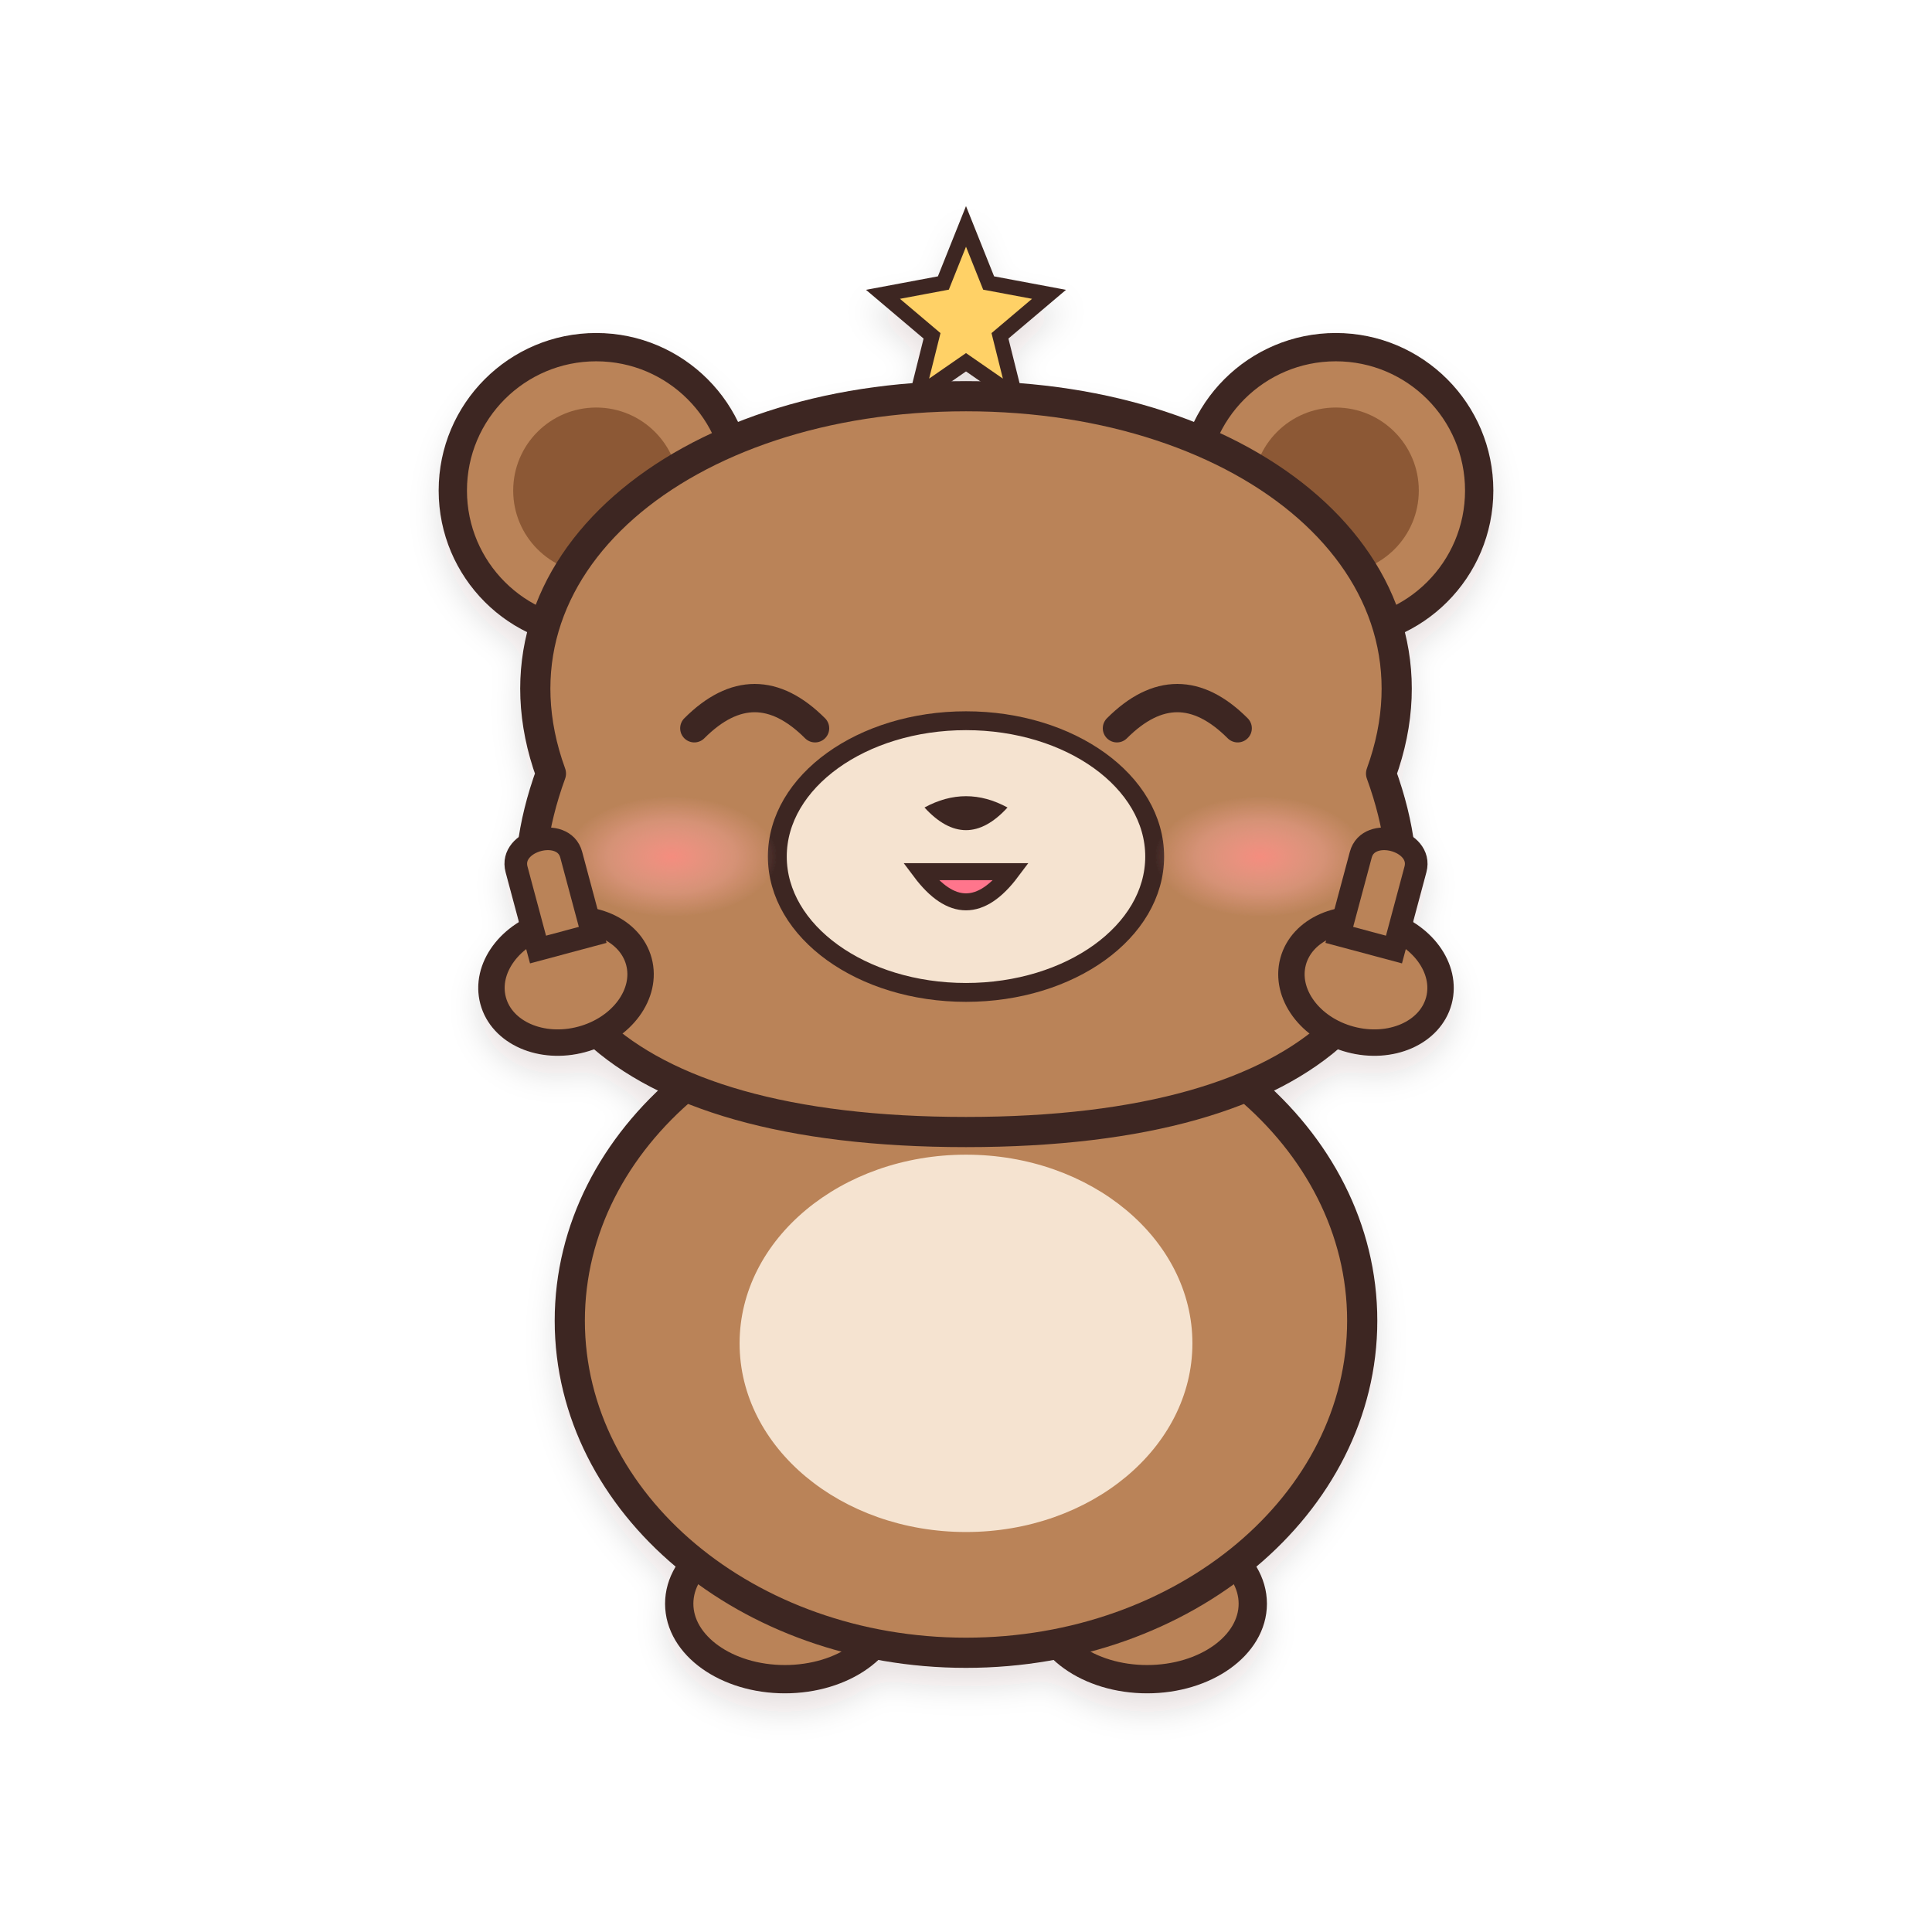
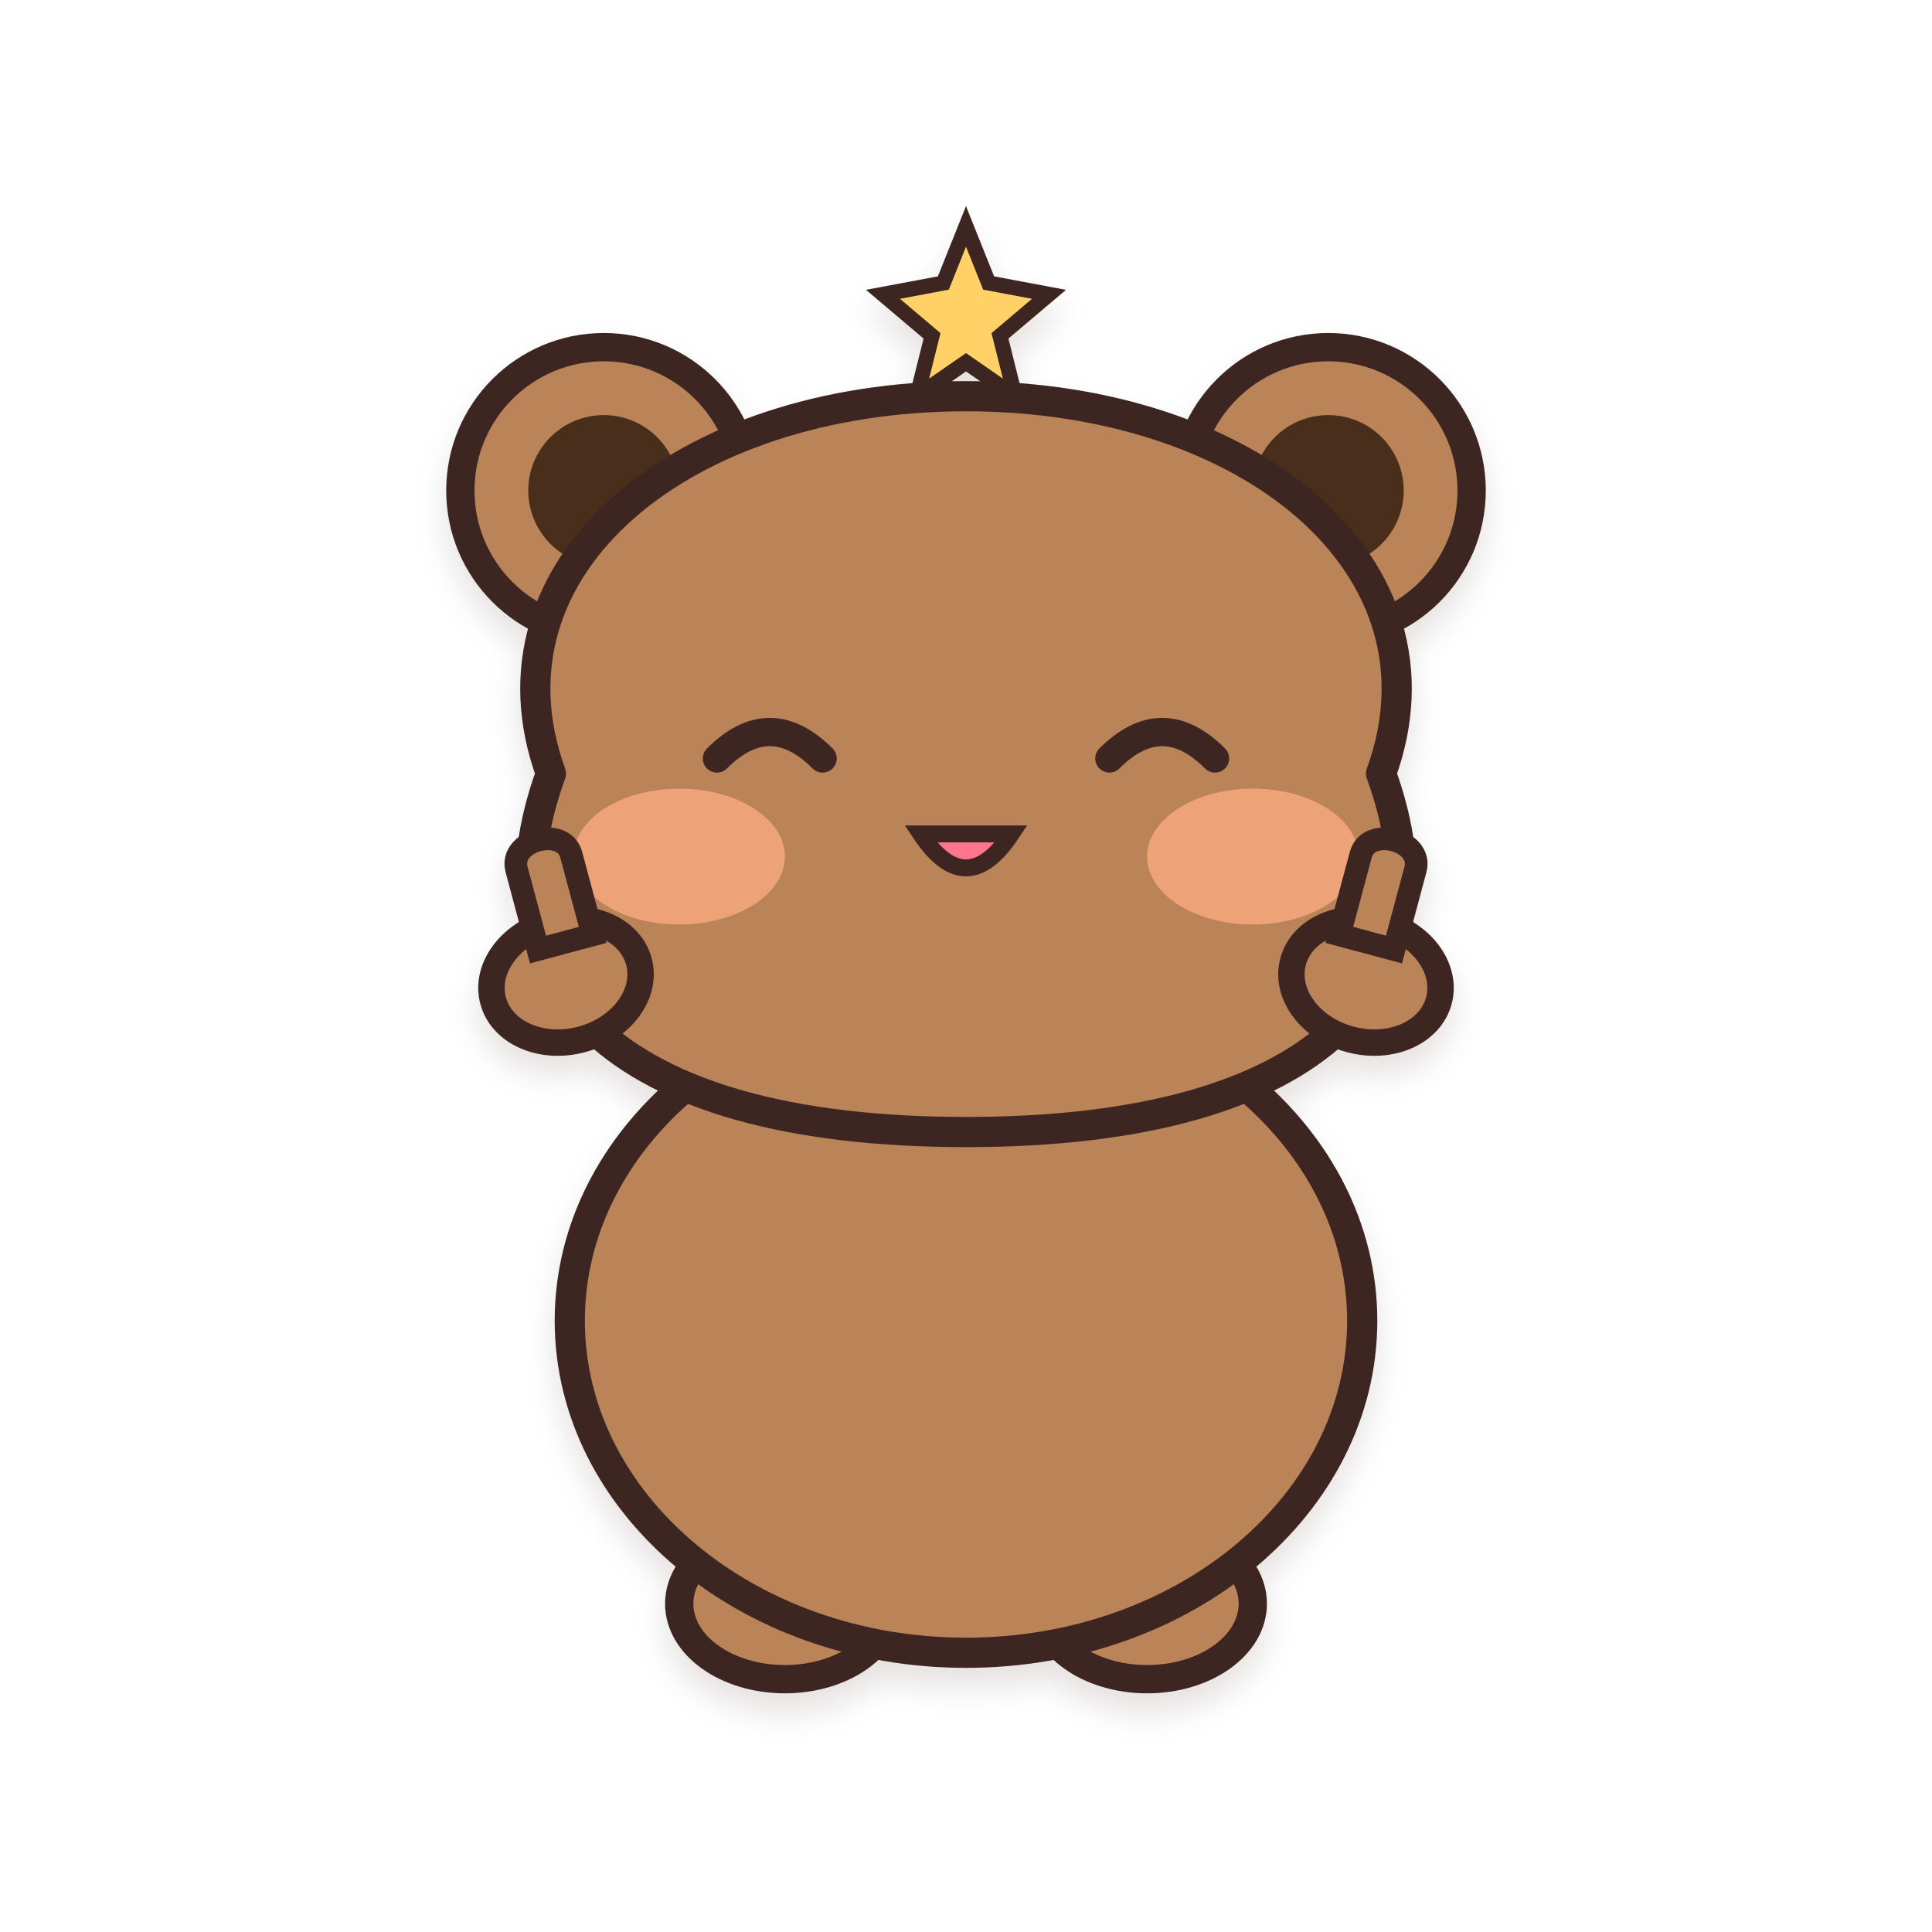
<svg xmlns="http://www.w3.org/2000/svg" viewBox="0 0 512 512" width="512" height="512">
  <defs>
    <radialGradient id="bubuBlush" cx="50%" cy="50%" r="50%">
      <stop offset="0%" stop-color="#FF9E99" stop-opacity="0.85" />
      <stop offset="60%" stop-color="#FFA8A3" stop-opacity="0.45" />
      <stop offset="100%" stop-color="#FFA8A3" stop-opacity="0" />
    </radialGradient>
    <radialGradient id="duduBlush" cx="50%" cy="50%" r="50%">
      <stop offset="0%" stop-color="#FF8E85" stop-opacity="0.85" />
      <stop offset="60%" stop-color="#FFA8A3" stop-opacity="0.4" />
      <stop offset="100%" stop-color="#FFA8A3" stop-opacity="0" />
    </radialGradient>
    <linearGradient id="heartPinkGrad" x1="0%" y1="0%" x2="0%" y2="100%">
      <stop offset="0%" stop-color="#FF758C" />
      <stop offset="100%" stop-color="#FF5277" />
    </linearGradient>
    <linearGradient id="heartRedGrad" x1="0%" y1="0%" x2="0%" y2="100%">
      <stop offset="0%" stop-color="#FF4B4B" />
      <stop offset="100%" stop-color="#D92027" />
    </linearGradient>
    <linearGradient id="bobaGrad" x1="0%" y1="0%" x2="0%" y2="100%">
      <stop offset="0%" stop-color="#F2D1A0" />
      <stop offset="100%" stop-color="#C59B6D" />
    </linearGradient>
    <linearGradient id="cloudGrad" x1="0%" y1="0%" x2="0%" y2="100%">
      <stop offset="0%" stop-color="#FFFFFF" />
      <stop offset="100%" stop-color="#E2F1FF" />
    </linearGradient>
    <linearGradient id="goldGrad" x1="0%" y1="0%" x2="100%" y2="100%">
      <stop offset="0%" stop-color="#FFE066" />
      <stop offset="100%" stop-color="#F59E0B" />
    </linearGradient>
    <filter id="softShadow" x="-15%" y="-15%" width="130%" height="130%">
      <feDropShadow dx="0" dy="5" stdDeviation="4" flood-color="#362213" flood-opacity="0.12" />
    </filter>
  </defs>
  <g filter="url(#softShadow)">
    <ellipse cx="208" cy="425" rx="28" ry="20" fill="#BA8358" stroke="#3E2723" stroke-width="7.5" />
    <ellipse cx="304" cy="425" rx="28" ry="20" fill="#BA8358" stroke="#3E2723" stroke-width="7.5" />
    <ellipse cx="256" cy="350" rx="105" ry="88" fill="#BA8358" stroke="#3E2723" stroke-width="8" />
-     <ellipse cx="256" cy="356" rx="60" ry="50" fill="#F5E3D0" />
-     <circle cx="158" cy="130" r="38" fill="#BA8358" stroke="#3E2723" stroke-width="7.5" />
-     <circle cx="158" cy="130" r="22" fill="#8C5935" />
-     <circle cx="354" cy="130" r="38" fill="#BA8358" stroke="#3E2723" stroke-width="7.5" />
-     <circle cx="354" cy="130" r="22" fill="#8C5935" />
+     <circle cx="160" cy="130" r="38" fill="#BA8358" stroke="#3E2723" stroke-width="7.5" />
+     <circle cx="160" cy="130" r="20" fill="#4A2E1B" />
+     <circle cx="352" cy="130" r="38" fill="#BA8358" stroke="#3E2723" stroke-width="7.5" />
+     <circle cx="352" cy="130" r="20" fill="#4A2E1B" />
    <path d="M 146 205              C 126 150, 181 105, 256 105              C 331 105, 386 150, 366 205              C 386 260, 351 300, 256 300              C 161 300, 126 260, 146 205 Z" fill="#BA8358" stroke="#3E2723" stroke-width="8" stroke-linejoin="round" />
-     <ellipse cx="256" cy="227" rx="50" ry="36" fill="#F5E3D0" stroke="#3E2723" stroke-width="5" />
-     <ellipse cx="178" cy="227" rx="28" ry="16" fill="url(#duduBlush)" />
-     <ellipse cx="334" cy="227" rx="28" ry="16" fill="url(#duduBlush)" />
-     <path d="M 184 193 Q 200 177 216 193" fill="none" stroke="#3E2723" stroke-width="7.5" stroke-linecap="round" />
-     <path d="M 296 193 Q 312 177 328 193" fill="none" stroke="#3E2723" stroke-width="7.5" stroke-linecap="round" />
-     <path d="M 245 214 Q 256 208 267 214 Q 256 226 245 214 Z" fill="#3E2723" />
-     <path d="M 244 231 Q 256 247 268 231 Z" fill="#FF758C" stroke="#3E2723" stroke-width="4.5" />
+     <ellipse cx="180" cy="227" rx="28" ry="18" fill="#F6A77E" opacity="0.85" />
+     <ellipse cx="332" cy="227" rx="28" ry="18" fill="#F6A77E" opacity="0.85" />
+     <path d="M 190 201 Q 204 187 218 201" fill="none" stroke="#3E2723" stroke-width="7.5" stroke-linecap="round" />
+     <path d="M 294 201 Q 308 187 322 201" fill="none" stroke="#3E2723" stroke-width="7.5" stroke-linecap="round" />
+     <path d="M 244 221 Q 256 239 268 221 Z" fill="#FF758C" stroke="#3E2723" stroke-width="4.5" />
    <g transform="translate(150, 260) rotate(-15)">
      <ellipse cx="0" cy="0" rx="20" ry="16" fill="#BA8358" stroke="#3E2723" stroke-width="7" />
      <path d="M -5 -10 L -5 -32 C -5 -40, 10 -40, 10 -32 L 10 -10 Z" fill="#BA8358" stroke="#3E2723" stroke-width="6" />
    </g>
    <g transform="translate(362, 260) rotate(15)">
      <ellipse cx="0" cy="0" rx="20" ry="16" fill="#BA8358" stroke="#3E2723" stroke-width="7" />
      <path d="M -10 -10 L -10 -32 C -10 -40, 5 -40, 5 -32 L 5 -10 Z" fill="#BA8358" stroke="#3E2723" stroke-width="6" />
    </g>
    <polygon points="256,60 262,75 278,78 265,89 269,105 256,96 243,105 247,89 234,78 250,75" fill="#FFD166" stroke="#3E2723" stroke-width="4" />
  </g>
</svg>
